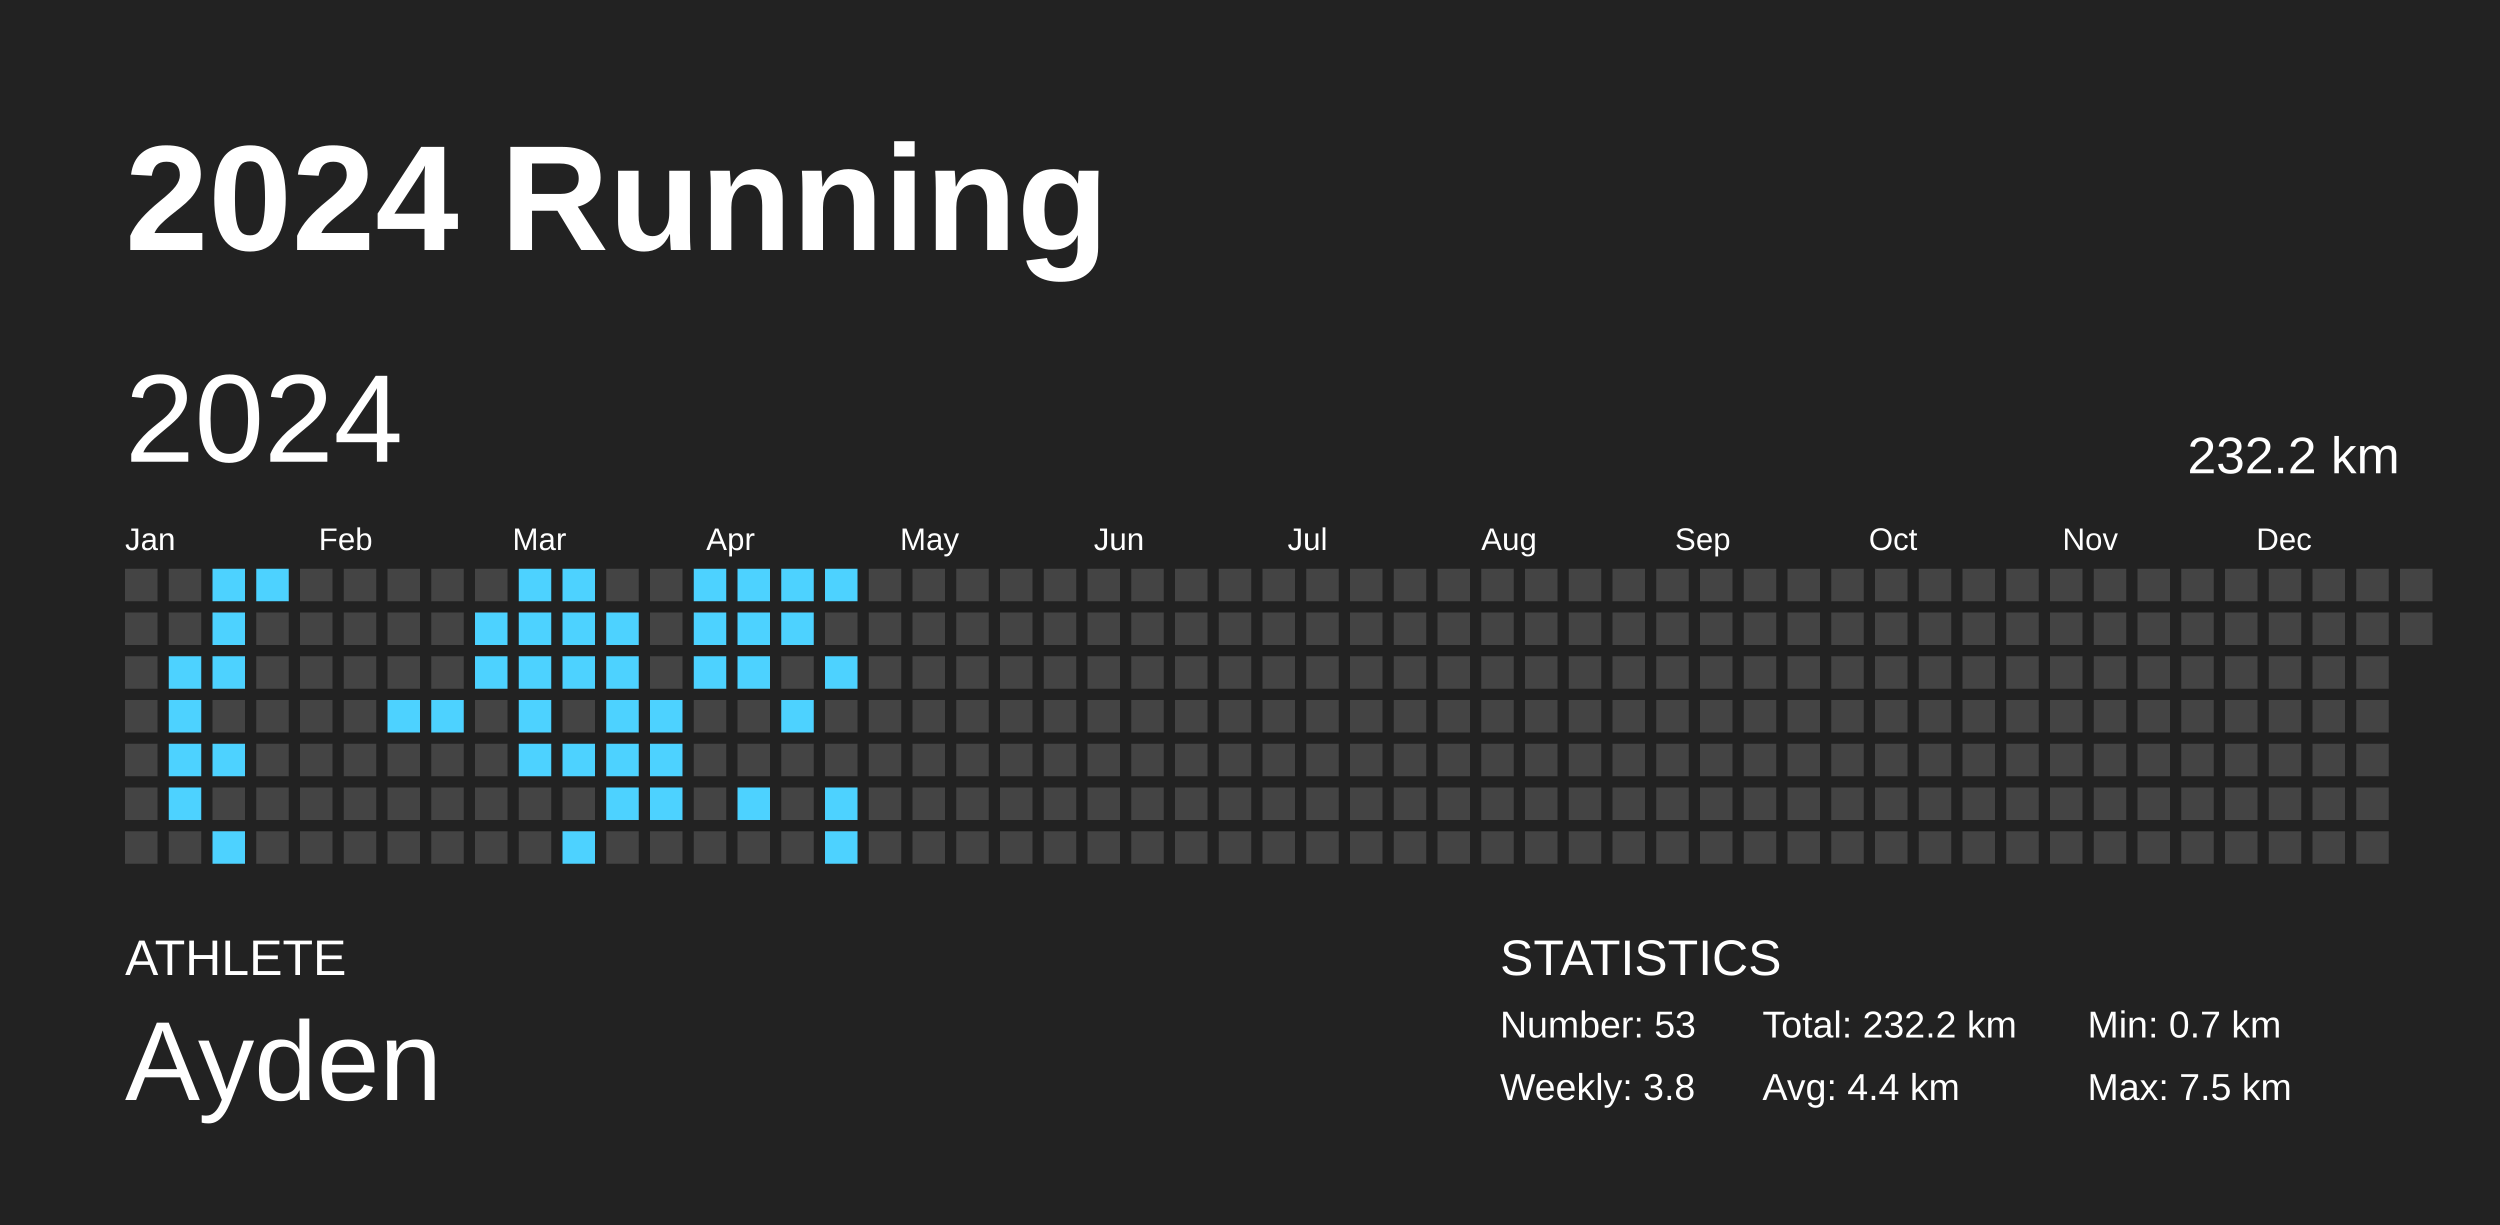
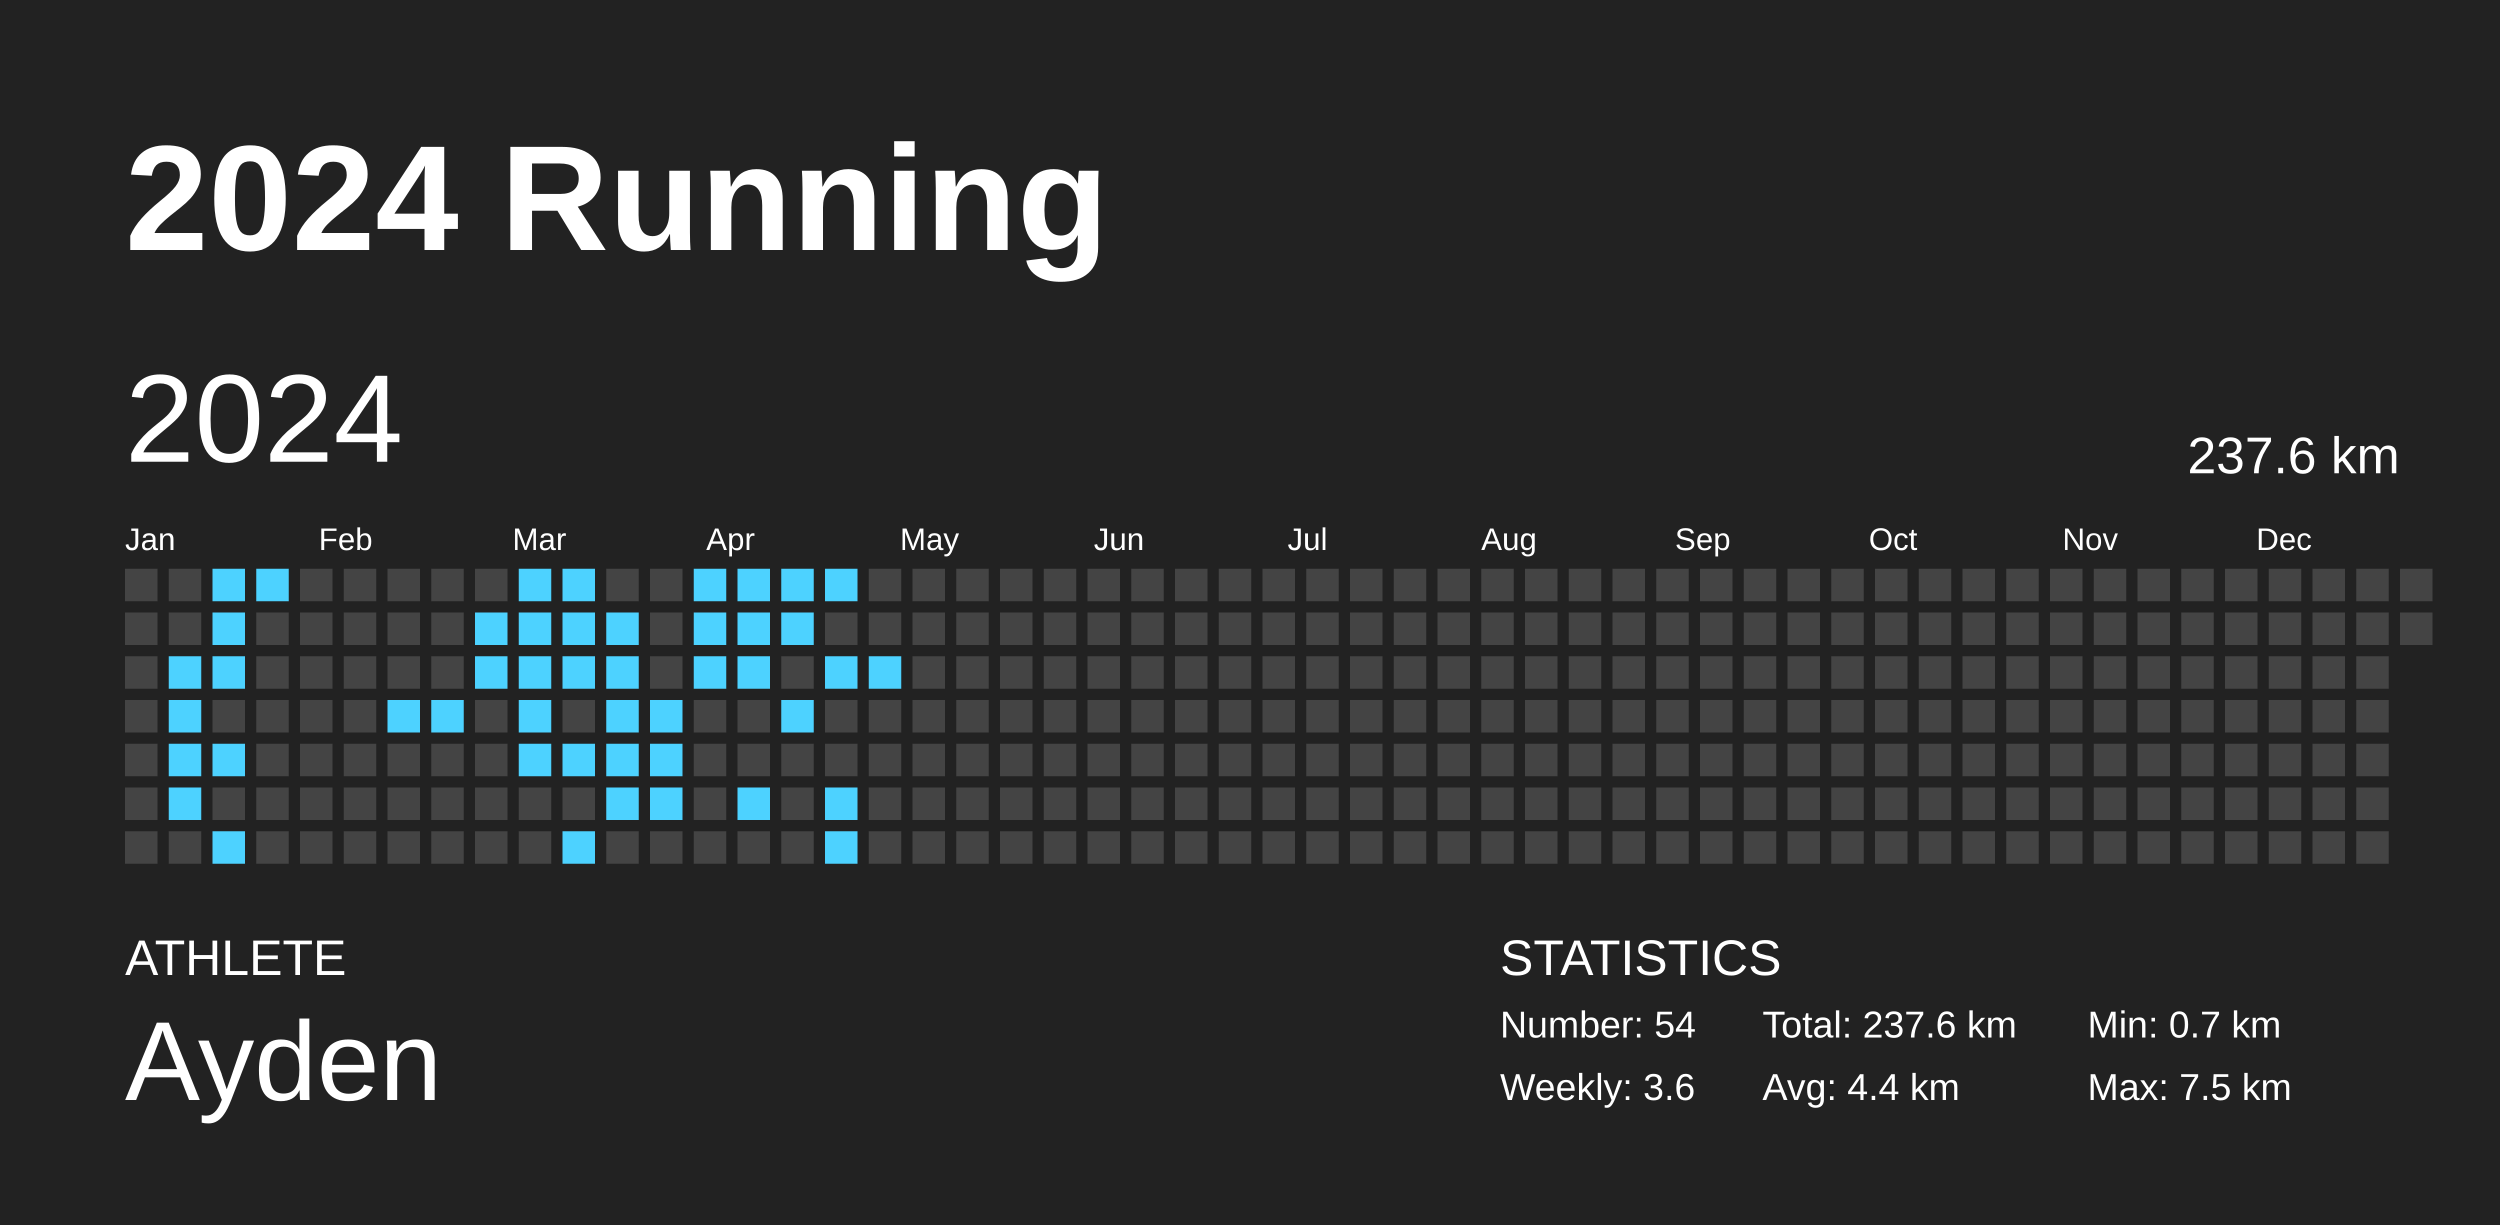
<svg xmlns="http://www.w3.org/2000/svg" baseProfile="full" height="98mm" version="1.1" viewBox="0,0,200,98" width="200mm">
  <defs />
  <rect fill="#222222" height="98" width="200" x="0" y="0" />
  <text fill="#FFFFFF" style="font-size:12px; font-family:Arial; font-weight:bold;" x="10" y="20">2024 Running</text>
  <text fill="#FFFFFF" style="font-size:4px; font-family:Arial" x="10" y="78">ATHLETE</text>
  <text fill="#FFFFFF" style="font-size:9px; font-family:Arial" x="10" y="88">Ayden</text>
  <text fill="#FFFFFF" style="font-size:4px; font-family:Arial" x="120" y="78">STATISTICS</text>
-   <text fill="#FFFFFF" style="font-size:3px; font-family:Arial" x="120" y="83">Number: 53</text>
-   <text fill="#FFFFFF" style="font-size:3px; font-family:Arial" x="120" y="88">Weekly: 3.8</text>
-   <text fill="#FFFFFF" style="font-size:3px; font-family:Arial" x="141" y="83">Total: 232.2 km</text>
+   <text fill="#FFFFFF" style="font-size:3px; font-family:Arial" x="120" y="83">Number: 54</text>
+   <text fill="#FFFFFF" style="font-size:3px; font-family:Arial" x="120" y="88">Weekly: 3.6</text>
+   <text fill="#FFFFFF" style="font-size:3px; font-family:Arial" x="141" y="83">Total: 237.6 km</text>
  <text fill="#FFFFFF" style="font-size:3px; font-family:Arial" x="141" y="88">Avg: 4.4 km</text>
  <text fill="#FFFFFF" style="font-size:3px; font-family:Arial" x="167" y="83">Min: 0.7 km</text>
  <text fill="#FFFFFF" style="font-size:3px; font-family:Arial" x="167" y="88">Max: 7.5 km</text>
  <text dominant-baseline="hanging" fill="#FFFFFF" style="font-size:10.0px; font-family:Arial;" x="10" y="30">2024</text>
-   <text dominant-baseline="hanging" fill="#FFFFFF" style="font-size:4.125px; font-family:Arial;" x="175" y="35">232.2 km</text>
+   <text dominant-baseline="hanging" fill="#FFFFFF" style="font-size:4.125px; font-family:Arial;" x="175" y="35">237.6 km</text>
  <text fill="#FFFFFF" style="font-size:2.5px; font-family:Arial" x="10.0" y="44">Jan</text>
  <text fill="#FFFFFF" style="font-size:2.5px; font-family:Arial" x="25.5" y="44">Feb</text>
  <text fill="#FFFFFF" style="font-size:2.5px; font-family:Arial" x="41.0" y="44">Mar</text>
  <text fill="#FFFFFF" style="font-size:2.5px; font-family:Arial" x="56.5" y="44">Apr</text>
  <text fill="#FFFFFF" style="font-size:2.5px; font-family:Arial" x="72.0" y="44">May</text>
  <text fill="#FFFFFF" style="font-size:2.5px; font-family:Arial" x="87.5" y="44">Jun</text>
  <text fill="#FFFFFF" style="font-size:2.5px; font-family:Arial" x="103.0" y="44">Jul</text>
  <text fill="#FFFFFF" style="font-size:2.5px; font-family:Arial" x="118.5" y="44">Aug</text>
  <text fill="#FFFFFF" style="font-size:2.5px; font-family:Arial" x="134.0" y="44">Sep</text>
  <text fill="#FFFFFF" style="font-size:2.5px; font-family:Arial" x="149.5" y="44">Oct</text>
  <text fill="#FFFFFF" style="font-size:2.5px; font-family:Arial" x="165.0" y="44">Nov</text>
  <text fill="#FFFFFF" style="font-size:2.5px; font-family:Arial" x="180.5" y="44">Dec</text>
  <rect fill="#444444" height="2.6" width="2.6" x="10.0" y="45.5" />
  <rect fill="#444444" height="2.6" width="2.6" x="10.0" y="49.0" />
  <rect fill="#444444" height="2.6" width="2.6" x="10.0" y="52.5" />
  <rect fill="#444444" height="2.6" width="2.6" x="10.0" y="56.0" />
  <rect fill="#444444" height="2.6" width="2.6" x="10.0" y="59.5" />
  <rect fill="#444444" height="2.6" width="2.6" x="10.0" y="63.0" />
  <rect fill="#444444" height="2.6" width="2.6" x="10.0" y="66.5" />
  <rect fill="#444444" height="2.6" width="2.6" x="13.5" y="45.5" />
  <rect fill="#444444" height="2.6" width="2.6" x="13.5" y="49.0" />
  <rect fill="#4dd2ff" height="2.6" width="2.6" x="13.5" y="52.5" />
  <rect fill="#4dd2ff" height="2.6" width="2.6" x="13.5" y="56.0" />
  <rect fill="#4dd2ff" height="2.6" width="2.6" x="13.5" y="59.5" />
  <rect fill="#4dd2ff" height="2.6" width="2.6" x="13.5" y="63.0" />
  <rect fill="#444444" height="2.6" width="2.6" x="13.5" y="66.5" />
  <rect fill="#4dd2ff" height="2.6" width="2.6" x="17.0" y="45.5" />
  <rect fill="#4dd2ff" height="2.6" width="2.6" x="17.0" y="49.0" />
  <rect fill="#4dd2ff" height="2.6" width="2.6" x="17.0" y="52.5" />
  <rect fill="#444444" height="2.6" width="2.6" x="17.0" y="56.0" />
  <rect fill="#4dd2ff" height="2.6" width="2.6" x="17.0" y="59.5" />
  <rect fill="#444444" height="2.6" width="2.6" x="17.0" y="63.0" />
  <rect fill="#4dd2ff" height="2.6" width="2.6" x="17.0" y="66.5" />
  <rect fill="#4dd2ff" height="2.6" width="2.6" x="20.5" y="45.5" />
  <rect fill="#444444" height="2.6" width="2.6" x="20.5" y="49.0" />
  <rect fill="#444444" height="2.6" width="2.6" x="20.5" y="52.5" />
  <rect fill="#444444" height="2.6" width="2.6" x="20.5" y="56.0" />
  <rect fill="#444444" height="2.6" width="2.6" x="20.5" y="59.5" />
  <rect fill="#444444" height="2.6" width="2.6" x="20.5" y="63.0" />
  <rect fill="#444444" height="2.6" width="2.6" x="20.5" y="66.5" />
  <rect fill="#444444" height="2.6" width="2.6" x="24.0" y="45.5" />
  <rect fill="#444444" height="2.6" width="2.6" x="24.0" y="49.0" />
  <rect fill="#444444" height="2.6" width="2.6" x="24.0" y="52.5" />
  <rect fill="#444444" height="2.6" width="2.6" x="24.0" y="56.0" />
  <rect fill="#444444" height="2.6" width="2.6" x="24.0" y="59.5" />
  <rect fill="#444444" height="2.6" width="2.6" x="24.0" y="63.0" />
  <rect fill="#444444" height="2.6" width="2.6" x="24.0" y="66.5" />
  <rect fill="#444444" height="2.6" width="2.6" x="27.5" y="45.5" />
  <rect fill="#444444" height="2.6" width="2.6" x="27.5" y="49.0" />
  <rect fill="#444444" height="2.6" width="2.6" x="27.5" y="52.5" />
  <rect fill="#444444" height="2.6" width="2.6" x="27.5" y="56.0" />
  <rect fill="#444444" height="2.6" width="2.6" x="27.5" y="59.5" />
  <rect fill="#444444" height="2.6" width="2.6" x="27.5" y="63.0" />
  <rect fill="#444444" height="2.6" width="2.6" x="27.5" y="66.5" />
  <rect fill="#444444" height="2.6" width="2.6" x="31.0" y="45.5" />
  <rect fill="#444444" height="2.6" width="2.6" x="31.0" y="49.0" />
  <rect fill="#444444" height="2.6" width="2.6" x="31.0" y="52.5" />
  <rect fill="#4dd2ff" height="2.6" width="2.6" x="31.0" y="56.0" />
  <rect fill="#444444" height="2.6" width="2.6" x="31.0" y="59.5" />
  <rect fill="#444444" height="2.6" width="2.6" x="31.0" y="63.0" />
  <rect fill="#444444" height="2.6" width="2.6" x="31.0" y="66.5" />
  <rect fill="#444444" height="2.6" width="2.6" x="34.5" y="45.5" />
  <rect fill="#444444" height="2.6" width="2.6" x="34.5" y="49.0" />
  <rect fill="#444444" height="2.6" width="2.6" x="34.5" y="52.5" />
  <rect fill="#4dd2ff" height="2.6" width="2.6" x="34.5" y="56.0" />
  <rect fill="#444444" height="2.6" width="2.6" x="34.5" y="59.5" />
  <rect fill="#444444" height="2.6" width="2.6" x="34.5" y="63.0" />
  <rect fill="#444444" height="2.6" width="2.6" x="34.5" y="66.5" />
  <rect fill="#444444" height="2.6" width="2.6" x="38.0" y="45.5" />
  <rect fill="#4dd2ff" height="2.6" width="2.6" x="38.0" y="49.0" />
  <rect fill="#4dd2ff" height="2.6" width="2.6" x="38.0" y="52.5" />
  <rect fill="#444444" height="2.6" width="2.6" x="38.0" y="56.0" />
  <rect fill="#444444" height="2.6" width="2.6" x="38.0" y="59.5" />
  <rect fill="#444444" height="2.6" width="2.6" x="38.0" y="63.0" />
  <rect fill="#444444" height="2.6" width="2.6" x="38.0" y="66.5" />
  <rect fill="#4dd2ff" height="2.6" width="2.6" x="41.5" y="45.5" />
  <rect fill="#4dd2ff" height="2.6" width="2.6" x="41.5" y="49.0" />
  <rect fill="#4dd2ff" height="2.6" width="2.6" x="41.5" y="52.5" />
  <rect fill="#4dd2ff" height="2.6" width="2.6" x="41.5" y="56.0" />
  <rect fill="#4dd2ff" height="2.6" width="2.6" x="41.5" y="59.5" />
  <rect fill="#444444" height="2.6" width="2.6" x="41.5" y="63.0" />
  <rect fill="#444444" height="2.6" width="2.6" x="41.5" y="66.5" />
  <rect fill="#4dd2ff" height="2.6" width="2.6" x="45.0" y="45.5" />
  <rect fill="#4dd2ff" height="2.6" width="2.6" x="45.0" y="49.0" />
  <rect fill="#4dd2ff" height="2.6" width="2.6" x="45.0" y="52.5" />
  <rect fill="#444444" height="2.6" width="2.6" x="45.0" y="56.0" />
  <rect fill="#4dd2ff" height="2.6" width="2.6" x="45.0" y="59.5" />
  <rect fill="#444444" height="2.6" width="2.6" x="45.0" y="63.0" />
  <rect fill="#4dd2ff" height="2.6" width="2.6" x="45.0" y="66.5" />
  <rect fill="#444444" height="2.6" width="2.6" x="48.5" y="45.5" />
  <rect fill="#4dd2ff" height="2.6" width="2.6" x="48.5" y="49.0" />
  <rect fill="#4dd2ff" height="2.6" width="2.6" x="48.5" y="52.5" />
  <rect fill="#4dd2ff" height="2.6" width="2.6" x="48.5" y="56.0" />
  <rect fill="#4dd2ff" height="2.6" width="2.6" x="48.5" y="59.5" />
  <rect fill="#4dd2ff" height="2.6" width="2.6" x="48.5" y="63.0" />
  <rect fill="#444444" height="2.6" width="2.6" x="48.5" y="66.5" />
  <rect fill="#444444" height="2.6" width="2.6" x="52.0" y="45.5" />
  <rect fill="#444444" height="2.6" width="2.6" x="52.0" y="49.0" />
  <rect fill="#444444" height="2.6" width="2.6" x="52.0" y="52.5" />
  <rect fill="#4dd2ff" height="2.6" width="2.6" x="52.0" y="56.0" />
  <rect fill="#4dd2ff" height="2.6" width="2.6" x="52.0" y="59.5" />
  <rect fill="#4dd2ff" height="2.6" width="2.6" x="52.0" y="63.0" />
  <rect fill="#444444" height="2.6" width="2.6" x="52.0" y="66.5" />
  <rect fill="#4dd2ff" height="2.6" width="2.6" x="55.5" y="45.5" />
  <rect fill="#4dd2ff" height="2.6" width="2.6" x="55.5" y="49.0" />
  <rect fill="#4dd2ff" height="2.6" width="2.6" x="55.5" y="52.5" />
  <rect fill="#444444" height="2.6" width="2.6" x="55.5" y="56.0" />
  <rect fill="#444444" height="2.6" width="2.6" x="55.5" y="59.5" />
  <rect fill="#444444" height="2.6" width="2.6" x="55.5" y="63.0" />
  <rect fill="#444444" height="2.6" width="2.6" x="55.5" y="66.5" />
  <rect fill="#4dd2ff" height="2.6" width="2.6" x="59.0" y="45.5" />
  <rect fill="#4dd2ff" height="2.6" width="2.6" x="59.0" y="49.0" />
  <rect fill="#4dd2ff" height="2.6" width="2.6" x="59.0" y="52.5" />
  <rect fill="#444444" height="2.6" width="2.6" x="59.0" y="56.0" />
  <rect fill="#444444" height="2.6" width="2.6" x="59.0" y="59.5" />
  <rect fill="#4dd2ff" height="2.6" width="2.6" x="59.0" y="63.0" />
  <rect fill="#444444" height="2.6" width="2.6" x="59.0" y="66.5" />
  <rect fill="#4dd2ff" height="2.6" width="2.6" x="62.5" y="45.5" />
  <rect fill="#4dd2ff" height="2.6" width="2.6" x="62.5" y="49.0" />
  <rect fill="#444444" height="2.6" width="2.6" x="62.5" y="52.5" />
  <rect fill="#4dd2ff" height="2.6" width="2.6" x="62.5" y="56.0" />
  <rect fill="#444444" height="2.6" width="2.6" x="62.5" y="59.5" />
  <rect fill="#444444" height="2.6" width="2.6" x="62.5" y="63.0" />
  <rect fill="#444444" height="2.6" width="2.6" x="62.5" y="66.5" />
  <rect fill="#4dd2ff" height="2.6" width="2.6" x="66.0" y="45.5" />
  <rect fill="#444444" height="2.6" width="2.6" x="66.0" y="49.0" />
  <rect fill="#4dd2ff" height="2.6" width="2.6" x="66.0" y="52.5" />
  <rect fill="#444444" height="2.6" width="2.6" x="66.0" y="56.0" />
  <rect fill="#444444" height="2.6" width="2.6" x="66.0" y="59.5" />
  <rect fill="#4dd2ff" height="2.6" width="2.6" x="66.0" y="63.0" />
  <rect fill="#4dd2ff" height="2.6" width="2.6" x="66.0" y="66.5" />
  <rect fill="#444444" height="2.6" width="2.6" x="69.5" y="45.5" />
  <rect fill="#444444" height="2.6" width="2.6" x="69.5" y="49.0" />
-   <rect fill="#444444" height="2.6" width="2.6" x="69.5" y="52.5" />
+   <rect fill="#4dd2ff" height="2.6" width="2.6" x="69.5" y="52.5" />
  <rect fill="#444444" height="2.6" width="2.6" x="69.5" y="56.0" />
  <rect fill="#444444" height="2.6" width="2.6" x="69.5" y="59.5" />
  <rect fill="#444444" height="2.6" width="2.6" x="69.5" y="63.0" />
  <rect fill="#444444" height="2.6" width="2.6" x="69.5" y="66.5" />
  <rect fill="#444444" height="2.6" width="2.6" x="73.0" y="45.5" />
  <rect fill="#444444" height="2.6" width="2.6" x="73.0" y="49.0" />
  <rect fill="#444444" height="2.6" width="2.6" x="73.0" y="52.5" />
  <rect fill="#444444" height="2.6" width="2.6" x="73.0" y="56.0" />
  <rect fill="#444444" height="2.6" width="2.6" x="73.0" y="59.5" />
  <rect fill="#444444" height="2.6" width="2.6" x="73.0" y="63.0" />
  <rect fill="#444444" height="2.6" width="2.6" x="73.0" y="66.5" />
  <rect fill="#444444" height="2.6" width="2.6" x="76.5" y="45.5" />
  <rect fill="#444444" height="2.6" width="2.6" x="76.5" y="49.0" />
  <rect fill="#444444" height="2.6" width="2.6" x="76.5" y="52.5" />
  <rect fill="#444444" height="2.6" width="2.6" x="76.5" y="56.0" />
  <rect fill="#444444" height="2.6" width="2.6" x="76.5" y="59.5" />
  <rect fill="#444444" height="2.6" width="2.6" x="76.5" y="63.0" />
  <rect fill="#444444" height="2.6" width="2.6" x="76.5" y="66.5" />
  <rect fill="#444444" height="2.6" width="2.6" x="80.0" y="45.5" />
  <rect fill="#444444" height="2.6" width="2.6" x="80.0" y="49.0" />
  <rect fill="#444444" height="2.6" width="2.6" x="80.0" y="52.5" />
  <rect fill="#444444" height="2.6" width="2.6" x="80.0" y="56.0" />
  <rect fill="#444444" height="2.6" width="2.6" x="80.0" y="59.5" />
  <rect fill="#444444" height="2.6" width="2.6" x="80.0" y="63.0" />
  <rect fill="#444444" height="2.6" width="2.6" x="80.0" y="66.5" />
  <rect fill="#444444" height="2.6" width="2.6" x="83.5" y="45.5" />
  <rect fill="#444444" height="2.6" width="2.6" x="83.5" y="49.0" />
  <rect fill="#444444" height="2.6" width="2.6" x="83.5" y="52.5" />
  <rect fill="#444444" height="2.6" width="2.6" x="83.5" y="56.0" />
  <rect fill="#444444" height="2.6" width="2.6" x="83.5" y="59.5" />
  <rect fill="#444444" height="2.6" width="2.6" x="83.5" y="63.0" />
  <rect fill="#444444" height="2.6" width="2.6" x="83.5" y="66.5" />
  <rect fill="#444444" height="2.6" width="2.6" x="87.0" y="45.5" />
  <rect fill="#444444" height="2.6" width="2.6" x="87.0" y="49.0" />
  <rect fill="#444444" height="2.6" width="2.6" x="87.0" y="52.5" />
  <rect fill="#444444" height="2.6" width="2.6" x="87.0" y="56.0" />
  <rect fill="#444444" height="2.6" width="2.6" x="87.0" y="59.5" />
  <rect fill="#444444" height="2.6" width="2.6" x="87.0" y="63.0" />
  <rect fill="#444444" height="2.6" width="2.6" x="87.0" y="66.5" />
  <rect fill="#444444" height="2.6" width="2.6" x="90.5" y="45.5" />
  <rect fill="#444444" height="2.6" width="2.6" x="90.5" y="49.0" />
  <rect fill="#444444" height="2.6" width="2.6" x="90.5" y="52.5" />
  <rect fill="#444444" height="2.6" width="2.6" x="90.5" y="56.0" />
  <rect fill="#444444" height="2.6" width="2.6" x="90.5" y="59.5" />
  <rect fill="#444444" height="2.6" width="2.6" x="90.5" y="63.0" />
  <rect fill="#444444" height="2.6" width="2.6" x="90.5" y="66.5" />
  <rect fill="#444444" height="2.6" width="2.6" x="94.0" y="45.5" />
  <rect fill="#444444" height="2.6" width="2.6" x="94.0" y="49.0" />
  <rect fill="#444444" height="2.6" width="2.6" x="94.0" y="52.5" />
  <rect fill="#444444" height="2.6" width="2.6" x="94.0" y="56.0" />
  <rect fill="#444444" height="2.6" width="2.6" x="94.0" y="59.5" />
  <rect fill="#444444" height="2.6" width="2.6" x="94.0" y="63.0" />
  <rect fill="#444444" height="2.6" width="2.6" x="94.0" y="66.5" />
  <rect fill="#444444" height="2.6" width="2.6" x="97.5" y="45.5" />
  <rect fill="#444444" height="2.6" width="2.6" x="97.5" y="49.0" />
  <rect fill="#444444" height="2.6" width="2.6" x="97.5" y="52.5" />
  <rect fill="#444444" height="2.6" width="2.6" x="97.5" y="56.0" />
  <rect fill="#444444" height="2.6" width="2.6" x="97.5" y="59.5" />
  <rect fill="#444444" height="2.6" width="2.6" x="97.5" y="63.0" />
  <rect fill="#444444" height="2.6" width="2.6" x="97.5" y="66.5" />
  <rect fill="#444444" height="2.6" width="2.6" x="101.0" y="45.5" />
  <rect fill="#444444" height="2.6" width="2.6" x="101.0" y="49.0" />
  <rect fill="#444444" height="2.6" width="2.6" x="101.0" y="52.5" />
  <rect fill="#444444" height="2.6" width="2.6" x="101.0" y="56.0" />
  <rect fill="#444444" height="2.6" width="2.6" x="101.0" y="59.5" />
  <rect fill="#444444" height="2.6" width="2.6" x="101.0" y="63.0" />
  <rect fill="#444444" height="2.6" width="2.6" x="101.0" y="66.5" />
  <rect fill="#444444" height="2.6" width="2.6" x="104.5" y="45.5" />
  <rect fill="#444444" height="2.6" width="2.6" x="104.5" y="49.0" />
  <rect fill="#444444" height="2.6" width="2.6" x="104.5" y="52.5" />
  <rect fill="#444444" height="2.6" width="2.6" x="104.5" y="56.0" />
  <rect fill="#444444" height="2.6" width="2.6" x="104.5" y="59.5" />
  <rect fill="#444444" height="2.6" width="2.6" x="104.5" y="63.0" />
  <rect fill="#444444" height="2.6" width="2.6" x="104.5" y="66.5" />
  <rect fill="#444444" height="2.6" width="2.6" x="108.0" y="45.5" />
  <rect fill="#444444" height="2.6" width="2.6" x="108.0" y="49.0" />
  <rect fill="#444444" height="2.6" width="2.6" x="108.0" y="52.5" />
  <rect fill="#444444" height="2.6" width="2.6" x="108.0" y="56.0" />
  <rect fill="#444444" height="2.6" width="2.6" x="108.0" y="59.5" />
  <rect fill="#444444" height="2.6" width="2.6" x="108.0" y="63.0" />
  <rect fill="#444444" height="2.6" width="2.6" x="108.0" y="66.5" />
  <rect fill="#444444" height="2.6" width="2.6" x="111.5" y="45.5" />
  <rect fill="#444444" height="2.6" width="2.6" x="111.5" y="49.0" />
  <rect fill="#444444" height="2.6" width="2.6" x="111.5" y="52.5" />
  <rect fill="#444444" height="2.6" width="2.6" x="111.5" y="56.0" />
  <rect fill="#444444" height="2.6" width="2.6" x="111.5" y="59.5" />
  <rect fill="#444444" height="2.6" width="2.6" x="111.5" y="63.0" />
  <rect fill="#444444" height="2.6" width="2.6" x="111.5" y="66.5" />
  <rect fill="#444444" height="2.6" width="2.6" x="115.0" y="45.5" />
  <rect fill="#444444" height="2.6" width="2.6" x="115.0" y="49.0" />
  <rect fill="#444444" height="2.6" width="2.6" x="115.0" y="52.5" />
  <rect fill="#444444" height="2.6" width="2.6" x="115.0" y="56.0" />
  <rect fill="#444444" height="2.6" width="2.6" x="115.0" y="59.5" />
  <rect fill="#444444" height="2.6" width="2.6" x="115.0" y="63.0" />
  <rect fill="#444444" height="2.6" width="2.6" x="115.0" y="66.5" />
  <rect fill="#444444" height="2.6" width="2.6" x="118.5" y="45.5" />
  <rect fill="#444444" height="2.6" width="2.6" x="118.5" y="49.0" />
  <rect fill="#444444" height="2.6" width="2.6" x="118.5" y="52.5" />
  <rect fill="#444444" height="2.6" width="2.6" x="118.5" y="56.0" />
  <rect fill="#444444" height="2.6" width="2.6" x="118.5" y="59.5" />
  <rect fill="#444444" height="2.6" width="2.6" x="118.5" y="63.0" />
  <rect fill="#444444" height="2.6" width="2.6" x="118.5" y="66.5" />
  <rect fill="#444444" height="2.6" width="2.6" x="122.0" y="45.5" />
  <rect fill="#444444" height="2.6" width="2.6" x="122.0" y="49.0" />
  <rect fill="#444444" height="2.6" width="2.6" x="122.0" y="52.5" />
  <rect fill="#444444" height="2.6" width="2.6" x="122.0" y="56.0" />
  <rect fill="#444444" height="2.6" width="2.6" x="122.0" y="59.5" />
  <rect fill="#444444" height="2.6" width="2.6" x="122.0" y="63.0" />
  <rect fill="#444444" height="2.6" width="2.6" x="122.0" y="66.5" />
  <rect fill="#444444" height="2.6" width="2.6" x="125.5" y="45.5" />
  <rect fill="#444444" height="2.6" width="2.6" x="125.5" y="49.0" />
  <rect fill="#444444" height="2.6" width="2.6" x="125.5" y="52.5" />
  <rect fill="#444444" height="2.6" width="2.6" x="125.5" y="56.0" />
  <rect fill="#444444" height="2.6" width="2.6" x="125.5" y="59.5" />
  <rect fill="#444444" height="2.6" width="2.6" x="125.5" y="63.0" />
  <rect fill="#444444" height="2.6" width="2.6" x="125.5" y="66.5" />
  <rect fill="#444444" height="2.6" width="2.6" x="129.0" y="45.5" />
  <rect fill="#444444" height="2.6" width="2.6" x="129.0" y="49.0" />
  <rect fill="#444444" height="2.6" width="2.6" x="129.0" y="52.5" />
  <rect fill="#444444" height="2.6" width="2.6" x="129.0" y="56.0" />
  <rect fill="#444444" height="2.6" width="2.6" x="129.0" y="59.5" />
  <rect fill="#444444" height="2.6" width="2.6" x="129.0" y="63.0" />
  <rect fill="#444444" height="2.6" width="2.6" x="129.0" y="66.5" />
  <rect fill="#444444" height="2.6" width="2.6" x="132.5" y="45.5" />
  <rect fill="#444444" height="2.6" width="2.6" x="132.5" y="49.0" />
  <rect fill="#444444" height="2.6" width="2.6" x="132.5" y="52.5" />
  <rect fill="#444444" height="2.6" width="2.6" x="132.5" y="56.0" />
  <rect fill="#444444" height="2.6" width="2.6" x="132.5" y="59.5" />
  <rect fill="#444444" height="2.6" width="2.6" x="132.5" y="63.0" />
  <rect fill="#444444" height="2.6" width="2.6" x="132.5" y="66.5" />
  <rect fill="#444444" height="2.6" width="2.6" x="136.0" y="45.5" />
  <rect fill="#444444" height="2.6" width="2.6" x="136.0" y="49.0" />
  <rect fill="#444444" height="2.6" width="2.6" x="136.0" y="52.5" />
  <rect fill="#444444" height="2.6" width="2.6" x="136.0" y="56.0" />
  <rect fill="#444444" height="2.6" width="2.6" x="136.0" y="59.5" />
  <rect fill="#444444" height="2.6" width="2.6" x="136.0" y="63.0" />
  <rect fill="#444444" height="2.6" width="2.6" x="136.0" y="66.5" />
  <rect fill="#444444" height="2.6" width="2.6" x="139.5" y="45.5" />
  <rect fill="#444444" height="2.6" width="2.6" x="139.5" y="49.0" />
  <rect fill="#444444" height="2.6" width="2.6" x="139.5" y="52.5" />
  <rect fill="#444444" height="2.6" width="2.6" x="139.5" y="56.0" />
  <rect fill="#444444" height="2.6" width="2.6" x="139.5" y="59.5" />
  <rect fill="#444444" height="2.6" width="2.6" x="139.5" y="63.0" />
  <rect fill="#444444" height="2.6" width="2.6" x="139.5" y="66.5" />
  <rect fill="#444444" height="2.6" width="2.6" x="143.0" y="45.5" />
  <rect fill="#444444" height="2.6" width="2.6" x="143.0" y="49.0" />
  <rect fill="#444444" height="2.6" width="2.6" x="143.0" y="52.5" />
  <rect fill="#444444" height="2.6" width="2.6" x="143.0" y="56.0" />
  <rect fill="#444444" height="2.6" width="2.6" x="143.0" y="59.5" />
  <rect fill="#444444" height="2.6" width="2.6" x="143.0" y="63.0" />
  <rect fill="#444444" height="2.6" width="2.6" x="143.0" y="66.5" />
  <rect fill="#444444" height="2.6" width="2.6" x="146.5" y="45.5" />
  <rect fill="#444444" height="2.6" width="2.6" x="146.5" y="49.0" />
  <rect fill="#444444" height="2.6" width="2.6" x="146.5" y="52.5" />
  <rect fill="#444444" height="2.6" width="2.6" x="146.5" y="56.0" />
  <rect fill="#444444" height="2.6" width="2.6" x="146.5" y="59.5" />
  <rect fill="#444444" height="2.6" width="2.6" x="146.5" y="63.0" />
  <rect fill="#444444" height="2.6" width="2.6" x="146.5" y="66.5" />
  <rect fill="#444444" height="2.6" width="2.6" x="150.0" y="45.5" />
  <rect fill="#444444" height="2.6" width="2.6" x="150.0" y="49.0" />
  <rect fill="#444444" height="2.6" width="2.6" x="150.0" y="52.5" />
  <rect fill="#444444" height="2.6" width="2.6" x="150.0" y="56.0" />
  <rect fill="#444444" height="2.6" width="2.6" x="150.0" y="59.5" />
  <rect fill="#444444" height="2.6" width="2.6" x="150.0" y="63.0" />
  <rect fill="#444444" height="2.6" width="2.6" x="150.0" y="66.5" />
  <rect fill="#444444" height="2.6" width="2.6" x="153.5" y="45.5" />
  <rect fill="#444444" height="2.6" width="2.6" x="153.5" y="49.0" />
  <rect fill="#444444" height="2.6" width="2.6" x="153.5" y="52.5" />
  <rect fill="#444444" height="2.6" width="2.6" x="153.5" y="56.0" />
  <rect fill="#444444" height="2.6" width="2.6" x="153.5" y="59.5" />
  <rect fill="#444444" height="2.6" width="2.6" x="153.5" y="63.0" />
  <rect fill="#444444" height="2.6" width="2.6" x="153.5" y="66.5" />
  <rect fill="#444444" height="2.6" width="2.6" x="157.0" y="45.5" />
  <rect fill="#444444" height="2.6" width="2.6" x="157.0" y="49.0" />
  <rect fill="#444444" height="2.6" width="2.6" x="157.0" y="52.5" />
  <rect fill="#444444" height="2.6" width="2.6" x="157.0" y="56.0" />
  <rect fill="#444444" height="2.6" width="2.6" x="157.0" y="59.5" />
  <rect fill="#444444" height="2.6" width="2.6" x="157.0" y="63.0" />
  <rect fill="#444444" height="2.6" width="2.6" x="157.0" y="66.5" />
  <rect fill="#444444" height="2.6" width="2.6" x="160.5" y="45.5" />
  <rect fill="#444444" height="2.6" width="2.6" x="160.5" y="49.0" />
  <rect fill="#444444" height="2.6" width="2.6" x="160.5" y="52.5" />
  <rect fill="#444444" height="2.6" width="2.6" x="160.5" y="56.0" />
  <rect fill="#444444" height="2.6" width="2.6" x="160.5" y="59.5" />
  <rect fill="#444444" height="2.6" width="2.6" x="160.5" y="63.0" />
  <rect fill="#444444" height="2.6" width="2.6" x="160.5" y="66.5" />
  <rect fill="#444444" height="2.6" width="2.6" x="164.0" y="45.5" />
  <rect fill="#444444" height="2.6" width="2.6" x="164.0" y="49.0" />
  <rect fill="#444444" height="2.6" width="2.6" x="164.0" y="52.5" />
  <rect fill="#444444" height="2.6" width="2.6" x="164.0" y="56.0" />
  <rect fill="#444444" height="2.6" width="2.6" x="164.0" y="59.5" />
  <rect fill="#444444" height="2.6" width="2.6" x="164.0" y="63.0" />
  <rect fill="#444444" height="2.6" width="2.6" x="164.0" y="66.5" />
  <rect fill="#444444" height="2.6" width="2.6" x="167.5" y="45.5" />
  <rect fill="#444444" height="2.6" width="2.6" x="167.5" y="49.0" />
  <rect fill="#444444" height="2.6" width="2.6" x="167.5" y="52.5" />
  <rect fill="#444444" height="2.6" width="2.6" x="167.5" y="56.0" />
  <rect fill="#444444" height="2.6" width="2.6" x="167.5" y="59.5" />
  <rect fill="#444444" height="2.6" width="2.6" x="167.5" y="63.0" />
  <rect fill="#444444" height="2.6" width="2.6" x="167.5" y="66.5" />
  <rect fill="#444444" height="2.6" width="2.6" x="171.0" y="45.5" />
  <rect fill="#444444" height="2.6" width="2.6" x="171.0" y="49.0" />
  <rect fill="#444444" height="2.6" width="2.6" x="171.0" y="52.5" />
  <rect fill="#444444" height="2.6" width="2.6" x="171.0" y="56.0" />
  <rect fill="#444444" height="2.6" width="2.6" x="171.0" y="59.5" />
  <rect fill="#444444" height="2.6" width="2.6" x="171.0" y="63.0" />
  <rect fill="#444444" height="2.6" width="2.6" x="171.0" y="66.5" />
  <rect fill="#444444" height="2.6" width="2.6" x="174.5" y="45.5" />
  <rect fill="#444444" height="2.6" width="2.6" x="174.5" y="49.0" />
  <rect fill="#444444" height="2.6" width="2.6" x="174.5" y="52.5" />
  <rect fill="#444444" height="2.6" width="2.6" x="174.5" y="56.0" />
  <rect fill="#444444" height="2.6" width="2.6" x="174.5" y="59.5" />
  <rect fill="#444444" height="2.6" width="2.6" x="174.5" y="63.0" />
  <rect fill="#444444" height="2.6" width="2.6" x="174.5" y="66.5" />
  <rect fill="#444444" height="2.6" width="2.6" x="178.0" y="45.5" />
  <rect fill="#444444" height="2.6" width="2.6" x="178.0" y="49.0" />
  <rect fill="#444444" height="2.6" width="2.6" x="178.0" y="52.5" />
  <rect fill="#444444" height="2.6" width="2.6" x="178.0" y="56.0" />
  <rect fill="#444444" height="2.6" width="2.6" x="178.0" y="59.5" />
  <rect fill="#444444" height="2.6" width="2.6" x="178.0" y="63.0" />
  <rect fill="#444444" height="2.6" width="2.6" x="178.0" y="66.5" />
  <rect fill="#444444" height="2.6" width="2.6" x="181.5" y="45.5" />
  <rect fill="#444444" height="2.6" width="2.6" x="181.5" y="49.0" />
  <rect fill="#444444" height="2.6" width="2.6" x="181.5" y="52.5" />
  <rect fill="#444444" height="2.6" width="2.6" x="181.5" y="56.0" />
  <rect fill="#444444" height="2.6" width="2.6" x="181.5" y="59.5" />
  <rect fill="#444444" height="2.6" width="2.6" x="181.5" y="63.0" />
  <rect fill="#444444" height="2.6" width="2.6" x="181.5" y="66.5" />
  <rect fill="#444444" height="2.6" width="2.6" x="185.0" y="45.5" />
  <rect fill="#444444" height="2.6" width="2.6" x="185.0" y="49.0" />
  <rect fill="#444444" height="2.6" width="2.6" x="185.0" y="52.5" />
  <rect fill="#444444" height="2.6" width="2.6" x="185.0" y="56.0" />
  <rect fill="#444444" height="2.6" width="2.6" x="185.0" y="59.5" />
  <rect fill="#444444" height="2.6" width="2.6" x="185.0" y="63.0" />
  <rect fill="#444444" height="2.6" width="2.6" x="185.0" y="66.5" />
  <rect fill="#444444" height="2.6" width="2.6" x="188.5" y="45.5" />
  <rect fill="#444444" height="2.6" width="2.6" x="188.5" y="49.0" />
  <rect fill="#444444" height="2.6" width="2.6" x="188.5" y="52.5" />
  <rect fill="#444444" height="2.6" width="2.6" x="188.5" y="56.0" />
  <rect fill="#444444" height="2.6" width="2.6" x="188.5" y="59.5" />
  <rect fill="#444444" height="2.6" width="2.6" x="188.5" y="63.0" />
  <rect fill="#444444" height="2.6" width="2.6" x="188.5" y="66.5" />
  <rect fill="#444444" height="2.6" width="2.6" x="192.0" y="45.5" />
  <rect fill="#444444" height="2.6" width="2.6" x="192.0" y="49.0" />
</svg>
